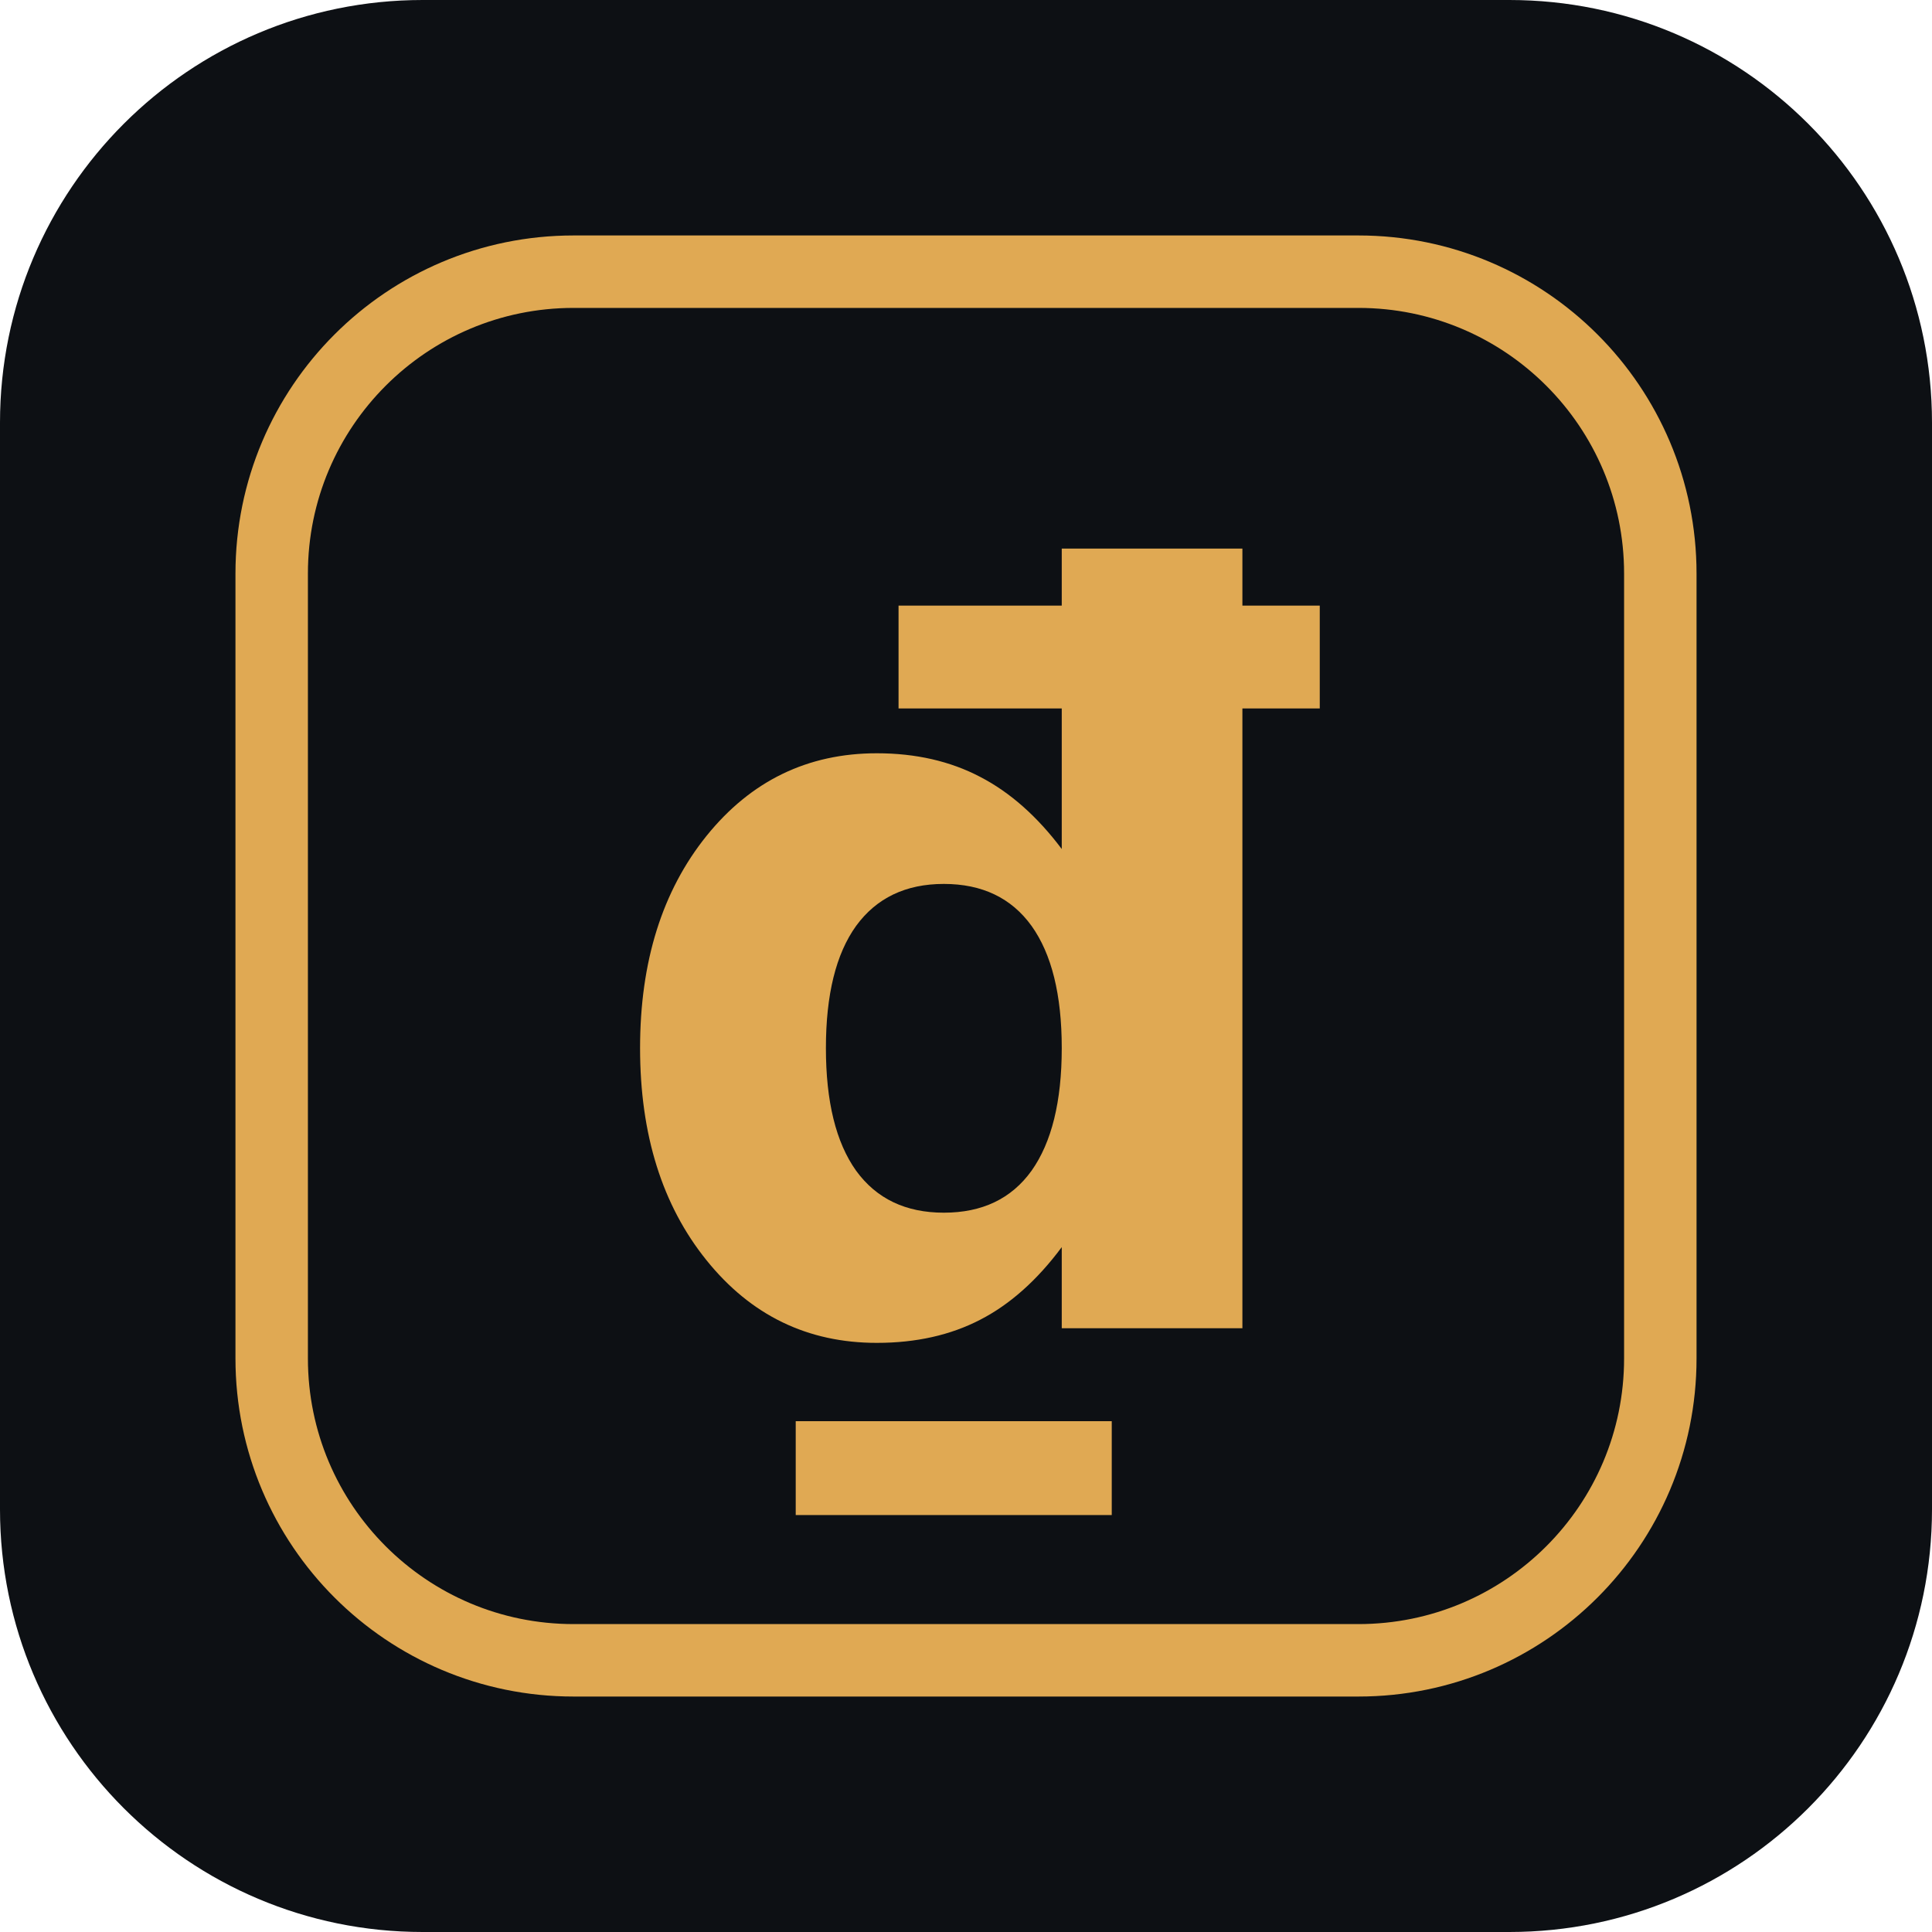
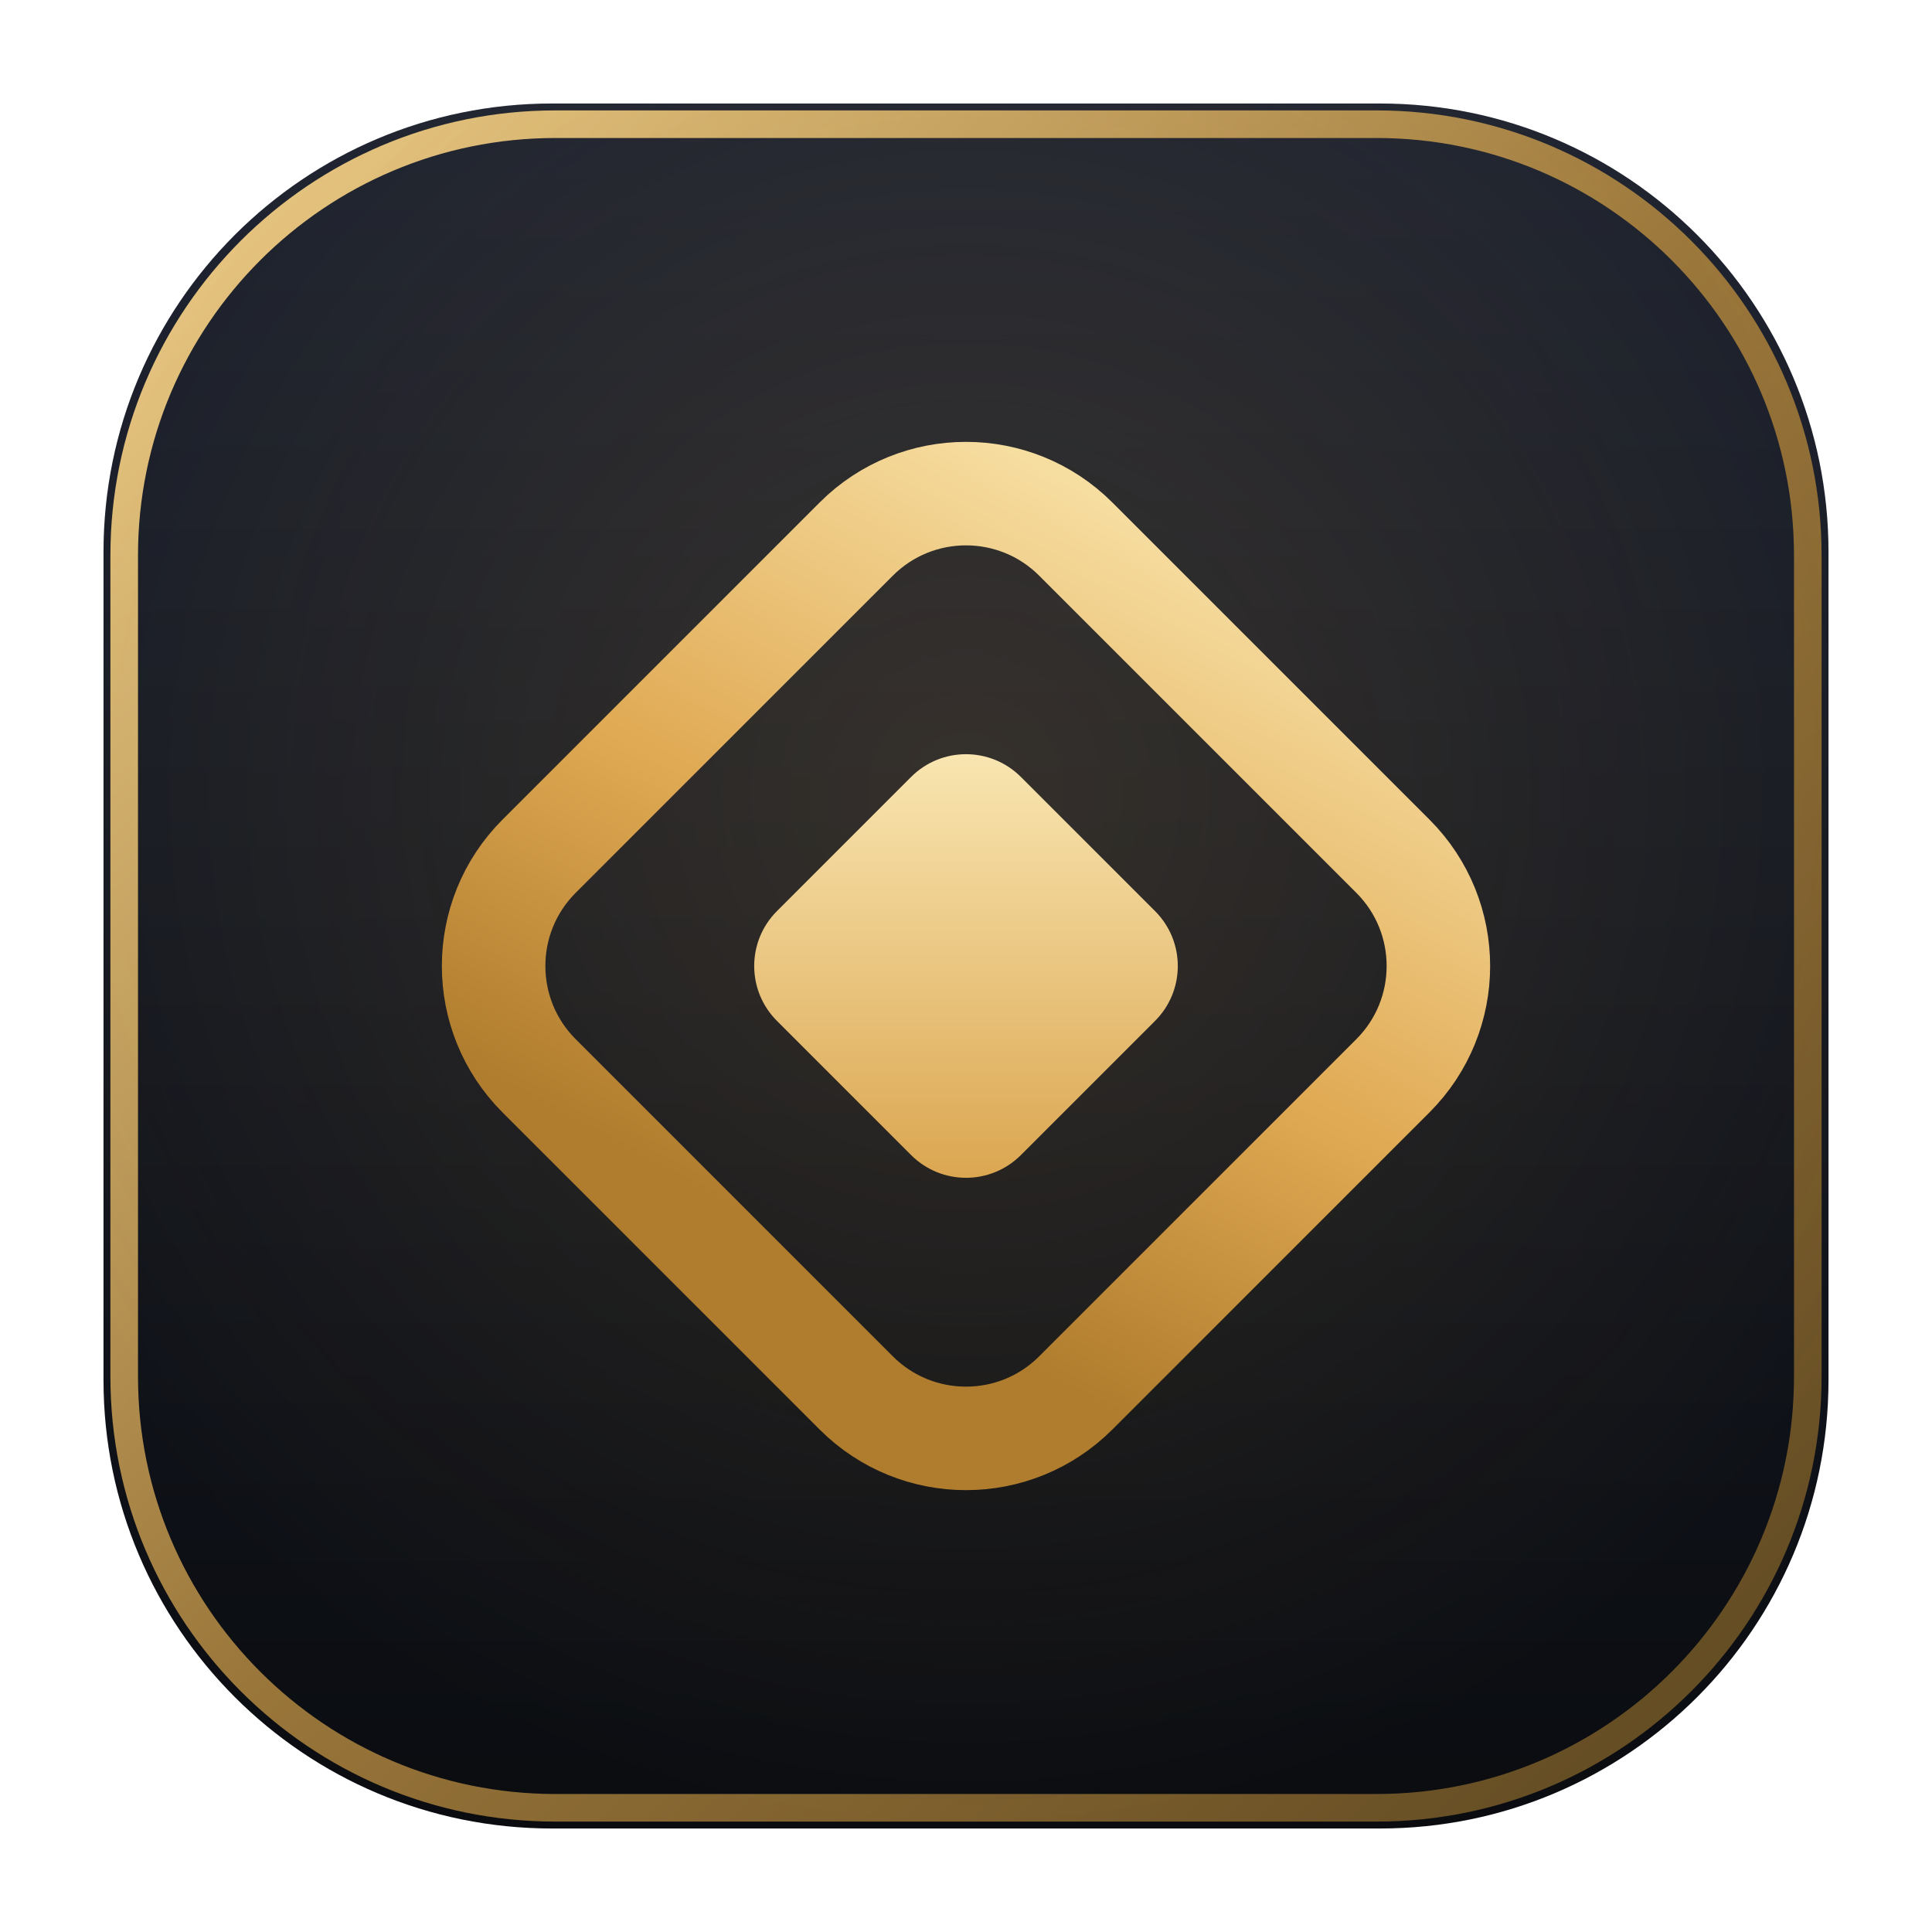
- <svg xmlns="http://www.w3.org/2000/svg" viewBox="0 0 64 64">
-   <rect width="64" height="64" rx="14" fill="#0D1014" />
-   <rect x="9" y="9" width="46" height="46" rx="10" fill="none" stroke="#E0A953" stroke-width="2.4" />
-   <text x="32" y="44" font-family="DejaVu Sans, sans-serif" font-size="34" font-weight="bold" fill="#E0A953" text-anchor="middle">₫</text>
+ <svg xmlns="http://www.w3.org/2000/svg" viewBox="0 0 112 112" width="64" height="64">
+   <defs>
+     <linearGradient id="tile" x1="0" y1="0" x2="0" y2="1">
+       <stop offset="0" stop-color="#1C2230" />
+       <stop offset="1" stop-color="#0A0C10" />
+     </linearGradient>
+     <linearGradient id="edge" x1="0" y1="0" x2="1" y2="1">
+       <stop offset="0" stop-color="#F0D08A" />
+       <stop offset="0.5" stop-color="#9A763A" />
+       <stop offset="1" stop-color="#5C4620" />
+     </linearGradient>
+     <linearGradient id="gold" x1="0" y1="0" x2="0.3" y2="1">
+       <stop offset="0" stop-color="#F6DDA0" />
+       <stop offset="0.55" stop-color="#E0A953" />
+       <stop offset="1" stop-color="#B07D2E" />
+     </linearGradient>
+     <linearGradient id="goldH" x1="0" y1="0" x2="1" y2="1">
+       <stop offset="0" stop-color="#FBEAB8" />
+       <stop offset="1" stop-color="#D9A24A" />
+     </linearGradient>
+     <radialGradient id="glow" cx="0.5" cy="0.4" r="0.6">
+       <stop offset="0" stop-color="#E0A953" stop-opacity="0.16" />
+       <stop offset="1" stop-color="#E0A953" stop-opacity="0" />
+     </radialGradient>
+   </defs>
+   <rect x="6" y="6" width="100" height="100" rx="26" fill="url(#tile)" />
+   <rect x="7.2" y="7.2" width="97.6" height="97.6" rx="25" fill="none" stroke="url(#edge)" stroke-width="1.6" />
+   <rect x="6" y="6" width="100" height="100" rx="26" fill="url(#glow)" />
+   <g transform="translate(6,6)">
+     <rect x="28" y="28" width="44" height="44" rx="9" transform="rotate(45 50 50)" fill="none" stroke="url(#gold)" stroke-width="6" />
+     <rect x="40" y="40" width="20" height="20" rx="4.5" transform="rotate(45 50 50)" fill="url(#goldH)" />
+   </g>
</svg>
